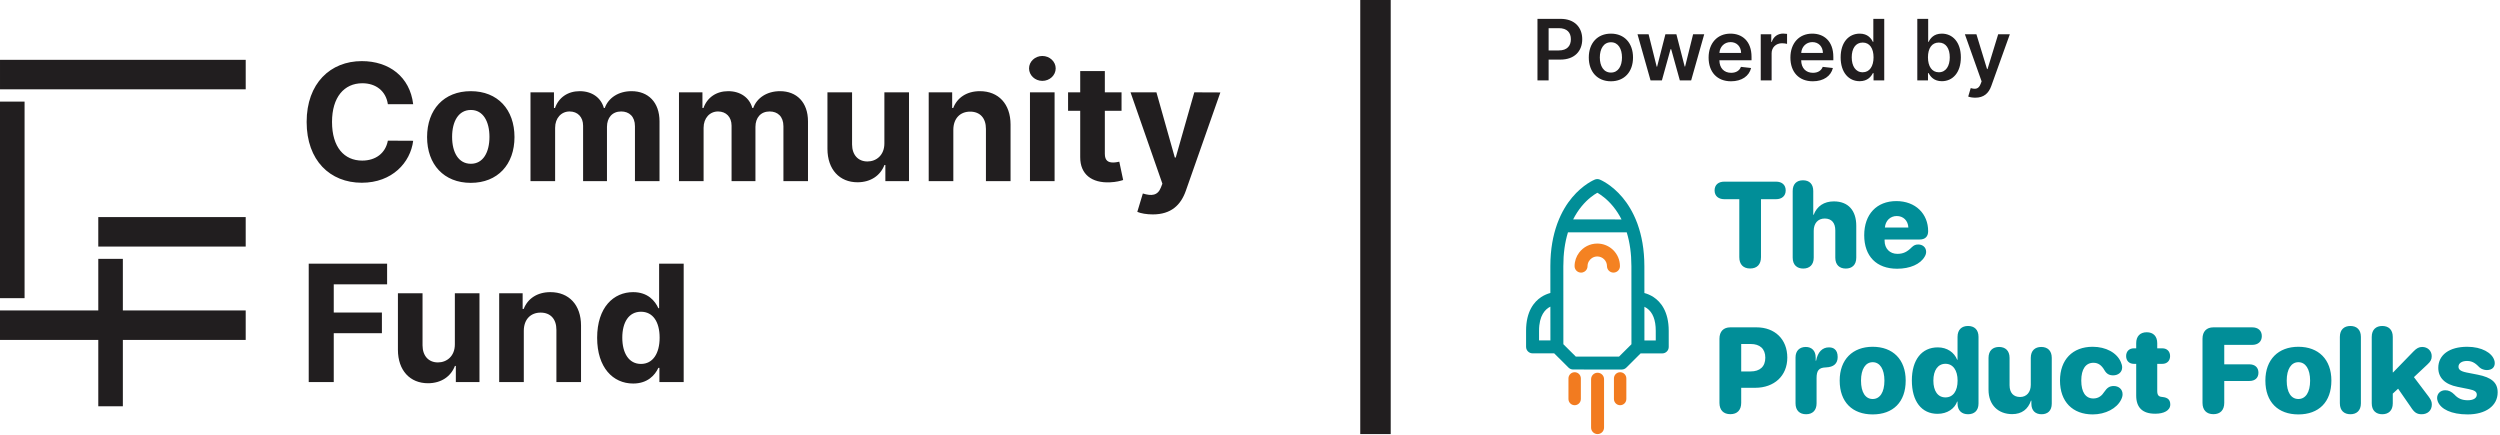
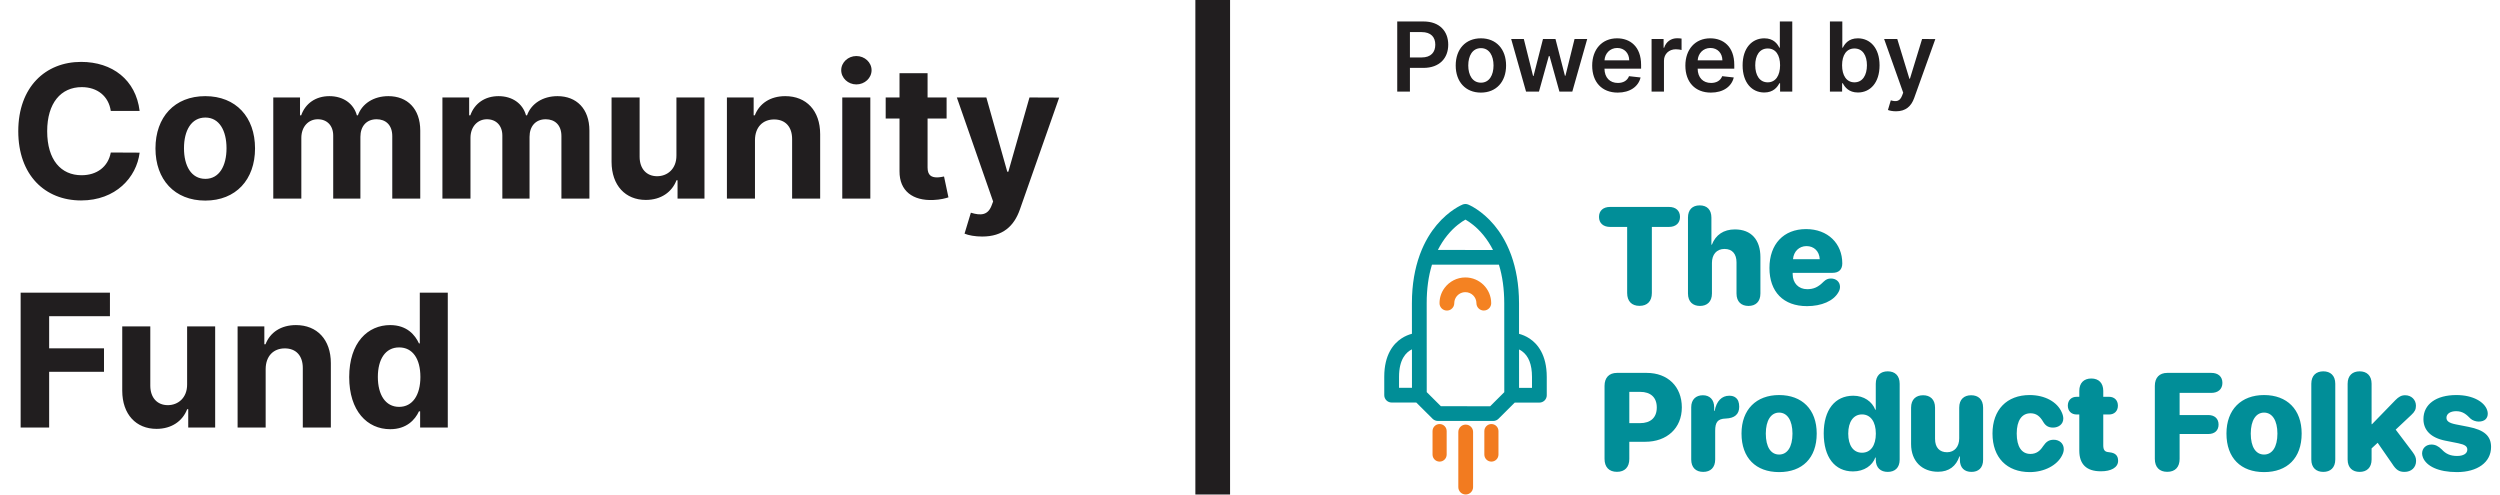
- <svg xmlns="http://www.w3.org/2000/svg" width="311" height="54" viewBox="0 0 311 54" fill="none">
-   <rect x="0.001" y="7.443" width="30.565" height="3.668" fill="#211E1F" />
-   <rect x="12.226" y="27.005" width="18.339" height="3.668" fill="#211E1F" />
-   <rect width="24.452" height="3.056" transform="matrix(0 -1 -1 0 3.05658 37.0917)" fill="#211E1F" />
-   <rect x="15.283" y="32.201" width="18.339" height="3.056" transform="rotate(90 15.2826 32.2014)" fill="#211E1F" />
-   <rect x="0" y="38.619" width="30.565" height="3.668" fill="#211E1F" />
-   <path d="M51.399 12.96C50.989 9.558 48.415 7.603 45.006 7.603C41.116 7.603 38.146 10.35 38.146 15.168C38.146 19.971 41.066 22.733 45.006 22.733C48.782 22.733 51.061 20.223 51.399 17.512L48.25 17.497C47.955 19.072 46.718 19.978 45.057 19.978C42.82 19.978 41.303 18.317 41.303 15.168C41.303 12.104 42.799 10.357 45.078 10.357C46.783 10.357 48.012 11.342 48.25 12.96H51.399ZM58.565 22.747C61.916 22.747 64.002 20.453 64.002 17.052C64.002 13.629 61.916 11.342 58.565 11.342C55.214 11.342 53.129 13.629 53.129 17.052C53.129 20.453 55.214 22.747 58.565 22.747ZM58.58 20.374C57.033 20.374 56.242 18.957 56.242 17.03C56.242 15.103 57.033 13.679 58.58 13.679C60.097 13.679 60.888 15.103 60.888 17.03C60.888 18.957 60.097 20.374 58.58 20.374ZM65.993 22.531H69.057V15.901C69.057 14.678 69.834 13.866 70.855 13.866C71.861 13.866 72.537 14.556 72.537 15.642V22.531H75.507V15.786C75.507 14.643 76.162 13.866 77.276 13.866C78.254 13.866 78.988 14.477 78.988 15.707V22.531H82.044V15.103C82.044 12.708 80.62 11.342 78.563 11.342C76.945 11.342 75.687 12.169 75.234 13.434H75.119C74.767 12.154 73.638 11.342 72.12 11.342C70.632 11.342 69.503 12.133 69.043 13.434H68.913V11.486H65.993V22.531ZM84.464 22.531H87.527V15.901C87.527 14.678 88.304 13.866 89.325 13.866C90.332 13.866 91.007 14.556 91.007 15.642V22.531H93.977V15.786C93.977 14.643 94.632 13.866 95.746 13.866C96.724 13.866 97.458 14.477 97.458 15.707V22.531H100.514V15.103C100.514 12.708 99.09 11.342 97.034 11.342C95.416 11.342 94.157 12.169 93.704 13.434H93.589C93.237 12.154 92.108 11.342 90.59 11.342C89.102 11.342 87.973 12.133 87.513 13.434H87.383V11.486H84.464V22.531ZM110.017 17.828C110.024 19.309 109.01 20.086 107.91 20.086C106.752 20.086 106.004 19.274 105.997 17.972V11.486H102.934V18.518C102.941 21.1 104.451 22.675 106.673 22.675C108.334 22.675 109.528 21.819 110.024 20.525H110.139V22.531H113.08V11.486H110.017V17.828ZM118.594 16.145C118.601 14.722 119.45 13.887 120.687 13.887C121.916 13.887 122.657 14.693 122.65 16.045V22.531H125.713V15.498C125.713 12.924 124.203 11.342 121.902 11.342C120.262 11.342 119.076 12.147 118.58 13.434H118.45V11.486H115.531V22.531H118.594V16.145ZM128.128 22.531H131.191V11.486H128.128V22.531ZM129.667 10.062C130.58 10.062 131.328 9.364 131.328 8.509C131.328 7.66 130.58 6.963 129.667 6.963C128.76 6.963 128.013 7.66 128.013 8.509C128.013 9.364 128.76 10.062 129.667 10.062ZM139.52 11.486H137.442V8.839H134.378V11.486H132.868V13.787H134.378V19.54C134.364 21.704 135.838 22.776 138.06 22.682C138.851 22.653 139.412 22.495 139.721 22.395L139.24 20.115C139.089 20.144 138.765 20.216 138.477 20.216C137.866 20.216 137.442 19.985 137.442 19.137V13.787H139.52V11.486ZM143.407 26.673C145.686 26.673 146.894 25.508 147.52 23.725L151.813 11.5L148.57 11.486L146.262 19.597H146.147L143.86 11.486H140.638L144.601 22.848L144.421 23.315C144.018 24.35 143.249 24.401 142.17 24.07L141.48 26.357C141.918 26.544 142.63 26.673 143.407 26.673ZM38.405 47.531H41.519V41.447H47.509V38.88H41.519V35.371H48.156V32.804H38.405V47.531ZM56.584 42.828C56.591 44.309 55.577 45.086 54.477 45.086C53.319 45.086 52.571 44.274 52.564 42.972V36.486H49.501V43.519C49.508 46.1 51.018 47.675 53.24 47.675C54.901 47.675 56.095 46.819 56.591 45.525H56.706V47.531H59.647V36.486H56.584V42.828ZM65.161 41.145C65.168 39.722 66.017 38.888 67.254 38.888C68.483 38.888 69.224 39.693 69.217 41.045V47.531H72.28V40.498C72.28 37.924 70.77 36.342 68.469 36.342C66.829 36.342 65.643 37.147 65.147 38.434H65.017V36.486H62.098V47.531H65.161V41.145ZM78.765 47.711C80.548 47.711 81.476 46.683 81.9 45.762H82.029V47.531H85.05V32.804H81.994V38.341H81.9C81.49 37.442 80.606 36.342 78.758 36.342C76.334 36.342 74.285 38.226 74.285 42.023C74.285 45.719 76.248 47.711 78.765 47.711ZM79.736 45.273C78.233 45.273 77.413 43.936 77.413 42.008C77.413 40.096 78.218 38.78 79.736 38.78C81.224 38.78 82.058 40.038 82.058 42.008C82.058 43.979 81.21 45.273 79.736 45.273Z" fill="#211E1F" />
-   <rect x="169.216" width="3.789" height="54" fill="#211E1F" />
-   <path d="M191.261 10H192.648V7.414H194.113C195.881 7.414 196.83 6.352 196.83 4.879C196.83 3.418 195.892 2.345 194.132 2.345H191.261V10ZM192.648 6.274V3.504H193.919C194.958 3.504 195.417 4.065 195.417 4.879C195.417 5.694 194.958 6.274 193.926 6.274H192.648ZM200.397 10.112C202.079 10.112 203.148 8.927 203.148 7.152C203.148 5.373 202.079 4.184 200.397 4.184C198.715 4.184 197.646 5.373 197.646 7.152C197.646 8.927 198.715 10.112 200.397 10.112ZM200.404 9.028C199.474 9.028 199.018 8.198 199.018 7.148C199.018 6.098 199.474 5.257 200.404 5.257C201.32 5.257 201.776 6.098 201.776 7.148C201.776 8.198 201.32 9.028 200.404 9.028ZM205.327 10H206.74L207.816 6.12H207.895L208.971 10H210.38L212.006 4.259H210.623L209.629 8.273H209.573L208.541 4.259H207.177L206.145 8.296H206.093L205.084 4.259H203.705L205.327 10ZM215.338 10.112C216.676 10.112 217.596 9.458 217.835 8.46L216.572 8.318C216.388 8.804 215.94 9.058 215.357 9.058C214.482 9.058 213.903 8.483 213.892 7.5H217.891V7.085C217.891 5.07 216.68 4.184 215.267 4.184C213.623 4.184 212.55 5.391 212.55 7.163C212.55 8.965 213.608 10.112 215.338 10.112ZM213.895 6.588C213.936 5.855 214.478 5.238 215.286 5.238C216.063 5.238 216.586 5.806 216.594 6.588H213.895ZM219.036 10H220.389V6.625C220.389 5.896 220.938 5.38 221.682 5.38C221.91 5.38 222.194 5.421 222.31 5.459V4.214C222.186 4.192 221.973 4.177 221.824 4.177C221.166 4.177 220.617 4.551 220.407 5.216H220.347V4.259H219.036V10ZM225.514 10.112C226.852 10.112 227.771 9.458 228.011 8.46L226.747 8.318C226.564 8.804 226.116 9.058 225.533 9.058C224.658 9.058 224.079 8.483 224.067 7.5H228.067V7.085C228.067 5.07 226.856 4.184 225.443 4.184C223.798 4.184 222.726 5.391 222.726 7.163C222.726 8.965 223.783 10.112 225.514 10.112ZM224.071 6.588C224.112 5.855 224.654 5.238 225.462 5.238C226.239 5.238 226.762 5.806 226.77 6.588H224.071ZM231.342 10.101C232.329 10.101 232.773 9.514 232.986 9.095H233.069V10H234.399V2.345H233.042V5.208H232.986C232.781 4.793 232.358 4.184 231.346 4.184C230.019 4.184 228.976 5.223 228.976 7.137C228.976 9.028 229.989 10.101 231.342 10.101ZM231.719 8.991C230.826 8.991 230.355 8.206 230.355 7.129C230.355 6.061 230.819 5.294 231.719 5.294C232.59 5.294 233.069 6.016 233.069 7.129C233.069 8.243 232.583 8.991 231.719 8.991ZM238.512 10H239.842V9.095H239.921C240.134 9.514 240.579 10.101 241.565 10.101C242.918 10.101 243.931 9.028 243.931 7.137C243.931 5.223 242.888 4.184 241.562 4.184C240.549 4.184 240.126 4.793 239.921 5.208H239.865V2.345H238.512V10ZM239.838 7.129C239.838 6.016 240.317 5.294 241.188 5.294C242.089 5.294 242.552 6.061 242.552 7.129C242.552 8.206 242.081 8.991 241.188 8.991C240.324 8.991 239.838 8.243 239.838 7.129ZM245.727 12.153C246.781 12.153 247.39 11.611 247.716 10.695L250.022 4.266L248.575 4.259L247.248 8.595H247.189L245.865 4.259H244.43L246.512 10.12L246.396 10.43C246.146 11.084 245.75 11.129 245.159 10.957L244.845 12.011C245.028 12.086 245.357 12.153 245.727 12.153Z" fill="#211E1F" />
-   <path d="M217.718 33.401C218.573 33.401 219.067 32.892 219.067 31.992V24.78H220.939C221.654 24.78 222.141 24.382 222.141 23.689C222.141 22.995 221.669 22.597 220.939 22.597H214.504C213.767 22.597 213.295 22.995 213.295 23.689C213.295 24.382 213.781 24.78 214.504 24.78H216.369V31.992C216.369 32.892 216.863 33.401 217.718 33.401ZM224.323 33.408C225.082 33.408 225.627 32.966 225.627 32.051V28.711C225.627 27.811 226.122 27.184 226.999 27.184C227.861 27.184 228.311 27.745 228.311 28.652V32.051C228.311 32.966 228.849 33.408 229.616 33.408C230.382 33.408 230.92 32.966 230.92 32.051V28.084C230.92 26.189 229.925 25.053 228.134 25.053C226.91 25.053 226.033 25.643 225.62 26.72H225.569V23.762C225.569 22.914 225.104 22.428 224.293 22.428C223.483 22.428 223.011 22.914 223.011 23.755V32.051C223.011 32.966 223.556 33.408 224.323 33.408ZM236.006 33.43C237.606 33.43 238.904 32.862 239.434 31.919C239.552 31.727 239.611 31.528 239.611 31.328C239.611 30.753 239.161 30.414 238.631 30.414C238.306 30.414 238.092 30.503 237.82 30.761C237.238 31.351 236.744 31.579 236.029 31.579C235.085 31.579 234.444 30.916 234.444 29.942V29.795H238.808C239.486 29.795 239.862 29.426 239.862 28.762C239.862 26.594 238.292 25.016 235.903 25.016C233.456 25.016 231.908 26.661 231.908 29.264C231.908 31.874 233.434 33.43 236.006 33.43ZM234.481 28.305C234.547 27.464 235.144 26.874 235.955 26.874C236.773 26.874 237.355 27.435 237.4 28.305H234.481ZM215.256 51.524C216.111 51.524 216.605 51.015 216.605 50.115V48.242H218.344C220.711 48.242 222.34 46.76 222.34 44.489C222.34 42.203 220.792 40.721 218.507 40.721H215.256C214.401 40.721 213.9 41.237 213.9 42.136V50.115C213.9 51.015 214.401 51.524 215.256 51.524ZM216.605 46.207V42.793H217.792C218.927 42.793 219.605 43.39 219.605 44.496C219.605 45.61 218.927 46.207 217.777 46.207H216.605ZM224.677 51.531C225.473 51.531 225.982 51.059 225.982 50.174V47.04C225.982 46.126 226.239 45.728 227.139 45.706C227.625 45.684 227.994 45.573 228.237 45.352C228.48 45.138 228.606 44.828 228.606 44.415C228.606 43.943 228.473 43.611 228.215 43.42C228.045 43.279 227.809 43.213 227.515 43.213C226.711 43.213 226.122 43.788 225.922 44.872H225.871V44.474C225.871 43.626 225.37 43.161 224.64 43.161C223.88 43.161 223.364 43.626 223.364 44.467V50.174C223.364 51.059 223.873 51.531 224.677 51.531ZM232.962 51.553C235.491 51.553 237.068 50.027 237.068 47.343C237.068 44.71 235.468 43.139 232.962 43.139C230.471 43.139 228.856 44.717 228.856 47.343C228.856 50.02 230.434 51.553 232.962 51.553ZM232.962 49.636C232.063 49.636 231.51 48.818 231.51 47.35C231.51 45.905 232.078 45.057 232.962 45.057C233.854 45.057 234.422 45.905 234.422 47.35C234.422 48.818 233.854 49.636 232.962 49.636ZM241.034 51.48C242.25 51.48 243.157 50.831 243.467 49.961H243.518V50.189C243.518 51.096 244.064 51.531 244.823 51.531C245.59 51.531 246.128 51.096 246.128 50.189V41.908C246.128 40.993 245.59 40.551 244.823 40.551C244.056 40.551 243.518 40.993 243.518 41.908V44.747H243.467C243.113 43.847 242.228 43.213 241.064 43.213C239.058 43.213 237.835 44.762 237.835 47.328C237.835 49.924 239.036 51.48 241.034 51.48ZM242.014 49.437C241.071 49.437 240.511 48.648 240.511 47.35C240.511 46.059 241.078 45.256 242.014 45.256C242.951 45.256 243.525 46.059 243.525 47.35C243.525 48.655 242.958 49.437 242.014 49.437ZM250.314 51.517C251.523 51.517 252.29 50.897 252.651 49.843H252.703V50.211C252.703 51.103 253.219 51.531 253.971 51.531C254.723 51.531 255.239 51.103 255.239 50.204V44.518C255.239 43.604 254.7 43.161 253.934 43.161C253.167 43.161 252.629 43.604 252.629 44.518V47.874C252.629 48.781 252.113 49.386 251.302 49.386C250.484 49.386 249.99 48.877 249.99 47.925V44.518C249.99 43.604 249.445 43.161 248.685 43.161C247.919 43.161 247.373 43.604 247.373 44.518V48.493C247.373 50.388 248.59 51.517 250.314 51.517ZM260.34 51.553C261.917 51.553 263.332 50.809 263.863 49.725C263.996 49.466 264.048 49.245 264.048 49.046C264.048 48.397 263.539 48.021 262.956 48.021C262.404 48.021 262.116 48.25 261.777 48.744C261.475 49.216 261.069 49.57 260.406 49.57C259.448 49.57 258.91 48.781 258.91 47.343C258.91 45.919 259.463 45.13 260.421 45.13C261.01 45.13 261.431 45.418 261.806 46.074C262.057 46.495 262.374 46.694 262.876 46.694C263.473 46.694 263.996 46.333 263.996 45.706C263.996 45.506 263.937 45.263 263.834 45.042C263.34 43.884 261.983 43.139 260.325 43.139C257.826 43.139 256.263 44.747 256.263 47.343C256.263 49.968 257.826 51.553 260.34 51.553ZM265.743 49.208C265.743 50.698 266.532 51.465 268.08 51.465H268.146C269.156 51.465 269.982 51.081 269.982 50.322C269.982 49.717 269.642 49.459 269.06 49.393L268.898 49.371C268.529 49.334 268.36 49.135 268.36 48.633V45.263H268.994C269.576 45.263 269.959 44.88 269.959 44.297C269.959 43.715 269.576 43.331 268.994 43.331H268.36V42.689C268.36 41.841 267.881 41.333 267.055 41.333C266.222 41.333 265.743 41.841 265.743 42.689V43.331H265.455C264.873 43.331 264.49 43.707 264.49 44.297C264.49 44.88 264.873 45.263 265.455 45.263H265.743V49.208ZM275.348 51.524C276.203 51.524 276.697 51.015 276.697 50.115V47.394H279.822C280.523 47.394 280.95 47.011 280.95 46.362C280.95 45.706 280.508 45.322 279.822 45.322H276.697V42.903H280.169C280.884 42.903 281.37 42.505 281.37 41.812C281.37 41.119 280.898 40.721 280.169 40.721H275.348C274.493 40.721 273.992 41.237 273.992 42.136V50.115C273.992 51.015 274.493 51.524 275.348 51.524ZM285.919 51.553C288.447 51.553 290.024 50.027 290.024 47.343C290.024 44.71 288.425 43.139 285.919 43.139C283.427 43.139 281.813 44.717 281.813 47.343C281.813 50.02 283.39 51.553 285.919 51.553ZM285.919 49.636C285.019 49.636 284.467 48.818 284.467 47.35C284.467 45.905 285.034 45.057 285.919 45.057C286.81 45.057 287.378 45.905 287.378 47.35C287.378 48.818 286.81 49.636 285.919 49.636ZM292.391 51.531C293.15 51.531 293.696 51.089 293.696 50.174V41.908C293.696 40.993 293.15 40.551 292.391 40.551C291.624 40.551 291.079 40.993 291.079 41.908V50.174C291.079 51.089 291.624 51.531 292.391 51.531ZM296.356 51.531C297.116 51.531 297.661 51.089 297.661 50.174V48.965L298.325 48.353L299.902 50.632C300.337 51.318 300.662 51.531 301.259 51.531C302.003 51.531 302.519 51.052 302.519 50.329C302.519 49.99 302.431 49.762 302.136 49.356L300.293 46.915L301.988 45.322C302.379 44.961 302.505 44.71 302.505 44.305C302.505 43.648 302.003 43.161 301.325 43.161C300.919 43.161 300.625 43.324 300.256 43.7L297.706 46.325H297.661V41.908C297.661 40.993 297.116 40.551 296.356 40.551C295.59 40.551 295.044 40.993 295.044 41.908V50.174C295.044 51.089 295.59 51.531 296.356 51.531ZM306.979 51.553C309.212 51.553 310.709 50.491 310.709 48.81C310.709 47.608 309.964 46.952 308.239 46.613L306.846 46.34C306.079 46.185 305.836 45.964 305.836 45.617C305.836 45.182 306.264 44.902 306.898 44.902C307.664 44.902 308.062 45.315 308.461 45.713C308.682 45.919 309.058 46.037 309.352 46.037C310.031 46.037 310.348 45.669 310.348 45.167C310.348 45.042 310.325 44.917 310.281 44.791C309.994 43.906 308.755 43.139 306.92 43.139C304.701 43.139 303.322 44.149 303.322 45.765C303.322 46.981 304.141 47.815 305.726 48.124L307.126 48.405C307.856 48.552 308.114 48.744 308.114 49.098C308.114 49.533 307.679 49.791 307.001 49.791C306.271 49.791 305.77 49.57 305.328 49.083C304.952 48.714 304.605 48.545 304.192 48.545C303.603 48.545 303.175 48.95 303.175 49.526C303.175 49.658 303.212 49.813 303.271 49.968C303.647 50.89 304.929 51.553 306.979 51.553Z" fill="#018E98" />
-   <path d="M205.716 36.97C205.307 36.699 204.899 36.543 204.562 36.453L204.56 33.121C204.559 31.009 204.217 29.293 203.725 27.916C203.71 27.857 203.69 27.801 203.664 27.748C203.141 26.349 202.465 25.312 201.848 24.575C200.472 22.931 199.065 22.358 199.005 22.334C198.813 22.257 198.598 22.257 198.406 22.334C198.347 22.358 196.941 22.929 195.567 24.572C194.95 25.309 194.274 26.347 193.753 27.748C193.728 27.798 193.709 27.851 193.695 27.907C193.204 29.284 192.863 31.001 192.864 33.115L192.866 36.447C192.528 36.537 192.122 36.693 191.713 36.964C190.859 37.53 189.842 38.715 189.844 41.144L189.844 43.152C189.845 43.595 190.206 43.955 190.651 43.956L193.342 43.957L195.123 45.73C195.275 45.881 195.48 45.965 195.694 45.965L201.744 45.969C201.958 45.969 202.163 45.884 202.314 45.734L204.093 43.962L206.784 43.964C207.229 43.964 207.59 43.604 207.59 43.161L207.589 41.153C207.588 38.724 206.569 37.538 205.716 36.97ZM192.87 42.35L191.458 42.349L191.458 41.144C191.457 39.234 192.229 38.46 192.867 38.146L192.87 42.35ZM196.746 25.674C197.515 24.733 198.294 24.212 198.707 23.979C199.121 24.213 199.9 24.735 200.67 25.677C201.073 26.17 201.422 26.712 201.718 27.298L195.699 27.294C195.996 26.709 196.343 26.167 196.746 25.674ZM202.949 37.135L202.952 42.825L201.409 44.361L196.028 44.359L194.483 42.821L194.48 37.131L194.478 33.115C194.476 31.557 194.67 30.15 195.055 28.9L202.365 28.903C202.751 30.154 202.946 31.561 202.947 33.12L202.949 37.135ZM205.977 42.356L204.565 42.356L204.563 38.159C204.665 38.209 204.771 38.269 204.875 38.343C205.605 38.861 205.976 39.805 205.976 41.152L205.977 42.356Z" fill="#018E97" />
-   <path d="M198.738 46.368C198.293 46.368 197.932 46.727 197.932 47.171L197.931 53.197C197.931 53.64 198.292 54 198.737 54C199.182 54 199.543 53.64 199.543 53.196L199.544 47.171C199.545 46.727 199.184 46.368 198.738 46.368Z" fill="#F27B20" />
-   <path d="M198.701 30.298C197.777 30.298 196.955 30.743 196.44 31.43C196.088 31.899 195.879 32.481 195.878 33.111C195.878 33.554 196.239 33.914 196.684 33.914C196.851 33.914 197.006 33.864 197.135 33.776C197.35 33.632 197.491 33.387 197.491 33.11C197.491 32.695 197.703 32.328 198.025 32.111C198.218 31.981 198.451 31.905 198.7 31.904C199.367 31.904 199.91 32.444 199.909 33.109C199.909 33.552 200.27 33.912 200.715 33.912C200.964 33.912 201.185 33.8 201.333 33.625C201.451 33.485 201.522 33.305 201.522 33.108C201.523 31.559 200.257 30.298 198.701 30.298Z" fill="#F48222" />
-   <path d="M195.887 46.304H195.887C195.461 46.304 195.116 46.65 195.116 47.076V49.636C195.116 50.062 195.461 50.408 195.887 50.408H195.887C196.313 50.408 196.659 50.062 196.659 49.636V47.076C196.659 46.65 196.313 46.304 195.887 46.304Z" fill="#F27B20" />
-   <path d="M201.545 46.304H201.545C201.119 46.304 200.774 46.65 200.774 47.076V49.636C200.774 50.062 201.119 50.408 201.545 50.408H201.545C201.972 50.408 202.317 50.062 202.317 49.636V47.076C202.317 46.65 201.972 46.304 201.545 46.304Z" fill="#F27B20" />
+ <svg xmlns="http://www.w3.org/2000/svg" width="273" height="54" viewBox="0 0 273 54" fill="none">
+   <path d="M15.248 12.117C14.838 8.715 12.264 6.759 8.855 6.759C4.965 6.759 1.995 9.506 1.995 14.324C1.995 19.128 4.914 21.889 8.855 21.889C12.63 21.889 14.91 19.38 15.248 16.669L12.098 16.654C11.803 18.229 10.566 19.135 8.905 19.135C6.669 19.135 5.152 17.474 5.152 14.324C5.152 11.261 6.647 9.514 8.927 9.514C10.631 9.514 11.861 10.499 12.098 12.117H15.248ZM22.414 21.904C25.765 21.904 27.85 19.61 27.85 16.208C27.85 12.786 25.765 10.499 22.414 10.499C19.063 10.499 16.977 12.786 16.977 16.208C16.977 19.61 19.063 21.904 22.414 21.904ZM22.428 19.531C20.882 19.531 20.091 18.114 20.091 16.187C20.091 14.26 20.882 12.836 22.428 12.836C23.945 12.836 24.736 14.26 24.736 16.187C24.736 18.114 23.945 19.531 22.428 19.531ZM29.842 21.688H32.906V15.058C32.906 13.835 33.682 13.023 34.703 13.023C35.71 13.023 36.386 13.713 36.386 14.799V21.688H39.356V14.943C39.356 13.799 40.01 13.023 41.125 13.023C42.103 13.023 42.836 13.634 42.836 14.864V21.688H45.892V14.26C45.892 11.865 44.469 10.499 42.412 10.499C40.794 10.499 39.536 11.326 39.083 12.591H38.968C38.615 11.311 37.486 10.499 35.969 10.499C34.48 10.499 33.351 11.29 32.891 12.591H32.762V10.643H29.842V21.688ZM48.312 21.688H51.376V15.058C51.376 13.835 52.152 13.023 53.173 13.023C54.18 13.023 54.856 13.713 54.856 14.799V21.688H57.826V14.943C57.826 13.799 58.48 13.023 59.595 13.023C60.573 13.023 61.307 13.634 61.307 14.864V21.688H64.363V14.26C64.363 11.865 62.939 10.499 60.882 10.499C59.264 10.499 58.006 11.326 57.553 12.591H57.438C57.085 11.311 55.956 10.499 54.439 10.499C52.951 10.499 51.822 11.29 51.361 12.591H51.232V10.643H48.312V21.688ZM73.866 16.985C73.873 18.466 72.859 19.243 71.759 19.243C70.601 19.243 69.853 18.43 69.846 17.129V10.643H66.782V17.675C66.79 20.257 68.3 21.832 70.522 21.832C72.183 21.832 73.377 20.976 73.873 19.682H73.988V21.688H76.929V10.643H73.866V16.985ZM82.443 15.302C82.45 13.879 83.299 13.044 84.535 13.044C85.765 13.044 86.506 13.85 86.499 15.202V21.688H89.562V14.655C89.562 12.081 88.052 10.499 85.751 10.499C84.111 10.499 82.925 11.304 82.428 12.591H82.299V10.643H79.379V21.688H82.443V15.302ZM91.976 21.688H95.04V10.643H91.976V21.688ZM93.515 9.219C94.428 9.219 95.176 8.521 95.176 7.665C95.176 6.817 94.428 6.119 93.515 6.119C92.609 6.119 91.861 6.817 91.861 7.665C91.861 8.521 92.609 9.219 93.515 9.219ZM103.369 10.643H101.291V7.996H98.227V10.643H96.717V12.944H98.227V18.697C98.213 20.861 99.687 21.933 101.909 21.839C102.7 21.81 103.261 21.652 103.57 21.551L103.088 19.272C102.937 19.301 102.614 19.372 102.326 19.372C101.715 19.372 101.291 19.142 101.291 18.294V12.944H103.369V10.643ZM107.256 25.83C109.535 25.83 110.743 24.665 111.369 22.882L115.662 10.657L112.419 10.643L110.11 18.754H109.995L107.709 10.643H104.487L108.449 22.004L108.27 22.472C107.867 23.507 107.097 23.558 106.019 23.227L105.328 25.514C105.767 25.701 106.479 25.83 107.256 25.83ZM2.254 46.688H5.367V40.604H11.357V38.037H5.367V34.528H12.005V31.961H2.254V46.688ZM20.433 41.985C20.44 43.466 19.426 44.243 18.326 44.243C17.168 44.243 16.42 43.43 16.413 42.129V35.642H13.349V42.675C13.357 45.257 14.867 46.832 17.089 46.832C18.75 46.832 19.944 45.976 20.44 44.682H20.555V46.688H23.496V35.642H20.433V41.985ZM29.01 40.302C29.017 38.879 29.866 38.044 31.102 38.044C32.332 38.044 33.073 38.85 33.066 40.202V46.688H36.129V39.655C36.129 37.081 34.619 35.499 32.318 35.499C30.678 35.499 29.491 36.304 28.995 37.591H28.866V35.642H25.946V46.688H29.01V40.302ZM42.613 46.868C44.397 46.868 45.324 45.839 45.749 44.919H45.878V46.688H48.898V31.961H45.842V37.498H45.749C45.339 36.599 44.454 35.499 42.606 35.499C40.183 35.499 38.133 37.383 38.133 41.18C38.133 44.876 40.096 46.868 42.613 46.868ZM43.584 44.43C42.081 44.43 41.261 43.093 41.261 41.165C41.261 39.252 42.067 37.937 43.584 37.937C45.073 37.937 45.907 39.195 45.907 41.165C45.907 43.136 45.058 44.43 43.584 44.43Z" fill="#211E1F" />
+   <rect x="130.534" width="3.789" height="54" fill="#211E1F" />
+   <path d="M152.578 10H153.964V7.414H155.43C157.198 7.414 158.147 6.352 158.147 4.879C158.147 3.418 157.209 2.345 155.448 2.345H152.578V10ZM153.964 6.274V3.504H155.235C156.274 3.504 156.734 4.065 156.734 4.879C156.734 5.694 156.274 6.274 155.243 6.274H153.964ZM161.714 10.112C163.395 10.112 164.464 8.927 164.464 7.152C164.464 5.373 163.395 4.184 161.714 4.184C160.032 4.184 158.963 5.373 158.963 7.152C158.963 8.927 160.032 10.112 161.714 10.112ZM161.721 9.028C160.79 9.028 160.334 8.198 160.334 7.148C160.334 6.098 160.79 5.257 161.721 5.257C162.637 5.257 163.093 6.098 163.093 7.148C163.093 8.198 162.637 9.028 161.721 9.028ZM166.644 10H168.056L169.133 6.12H169.211L170.288 10H171.697L173.323 4.259H171.94L170.946 8.273H170.89L169.858 4.259H168.494L167.462 8.296H167.41L166.401 4.259H165.021L166.644 10ZM176.655 10.112C177.993 10.112 178.912 9.458 179.152 8.46L177.888 8.318C177.705 8.804 177.257 9.058 176.674 9.058C175.799 9.058 175.22 8.483 175.208 7.5H179.208V7.085C179.208 5.07 177.997 4.184 176.584 4.184C174.939 4.184 173.867 5.391 173.867 7.163C173.867 8.965 174.924 10.112 176.655 10.112ZM175.212 6.588C175.253 5.855 175.795 5.238 176.603 5.238C177.38 5.238 177.903 5.806 177.911 6.588H175.212ZM180.352 10H181.705V6.625C181.705 5.896 182.255 5.38 182.999 5.38C183.227 5.38 183.511 5.421 183.627 5.459V4.214C183.503 4.192 183.29 4.177 183.141 4.177C182.483 4.177 181.933 4.55 181.724 5.216H181.664V4.259H180.352V10ZM186.831 10.112C188.169 10.112 189.088 9.458 189.327 8.46L188.064 8.318C187.881 8.804 187.432 9.058 186.849 9.058C185.975 9.058 185.395 8.483 185.384 7.5H189.383V7.085C189.383 5.07 188.172 4.184 186.76 4.184C185.115 4.184 184.042 5.391 184.042 7.163C184.042 8.965 185.1 10.112 186.831 10.112ZM185.388 6.588C185.429 5.855 185.971 5.238 186.778 5.238C187.556 5.238 188.079 5.806 188.086 6.588H185.388ZM192.659 10.101C193.645 10.101 194.09 9.514 194.303 9.095H194.385V10H195.716V2.345H194.359V5.208H194.303C194.098 4.793 193.675 4.184 192.662 4.184C191.335 4.184 190.293 5.223 190.293 7.137C190.293 9.028 191.306 10.101 192.659 10.101ZM193.036 8.991C192.143 8.991 191.672 8.206 191.672 7.129C191.672 6.061 192.135 5.294 193.036 5.294C193.907 5.294 194.385 6.016 194.385 7.129C194.385 8.243 193.899 8.991 193.036 8.991ZM199.828 10H201.159V9.095H201.237C201.451 9.514 201.895 10.101 202.882 10.101C204.235 10.101 205.248 9.028 205.248 7.137C205.248 5.223 204.205 4.184 202.878 4.184C201.865 4.184 201.443 4.793 201.237 5.208H201.181V2.345H199.828V10ZM201.155 7.129C201.155 6.016 201.634 5.294 202.505 5.294C203.405 5.294 203.869 6.061 203.869 7.129C203.869 8.206 203.398 8.991 202.505 8.991C201.641 8.991 201.155 8.243 201.155 7.129ZM207.044 12.153C208.098 12.153 208.707 11.611 209.032 10.695L211.338 4.266L209.892 4.259L208.565 8.595H208.505L207.182 4.259H205.747L207.829 10.12L207.713 10.43C207.463 11.084 207.066 11.129 206.476 10.957L206.162 12.011C206.345 12.086 206.674 12.153 207.044 12.153Z" fill="#211E1F" />
+   <path d="M179.034 33.4C179.89 33.4 180.383 32.892 180.383 31.992V24.78H182.256C182.971 24.78 183.457 24.381 183.457 23.688C183.457 22.995 182.985 22.597 182.256 22.597H175.82C175.083 22.597 174.611 22.995 174.611 23.688C174.611 24.381 175.098 24.78 175.82 24.78H177.685V31.992C177.685 32.892 178.179 33.4 179.034 33.4ZM185.639 33.408C186.398 33.408 186.944 32.965 186.944 32.051V28.71C186.944 27.811 187.438 27.184 188.315 27.184C189.177 27.184 189.627 27.744 189.627 28.651V32.051C189.627 32.965 190.165 33.408 190.932 33.408C191.699 33.408 192.237 32.965 192.237 32.051V28.083C192.237 26.188 191.242 25.052 189.45 25.052C188.227 25.052 187.349 25.642 186.937 26.719H186.885V23.762C186.885 22.914 186.42 22.427 185.61 22.427C184.799 22.427 184.327 22.914 184.327 23.755V32.051C184.327 32.965 184.873 33.408 185.639 33.408ZM197.323 33.43C198.922 33.43 200.22 32.862 200.751 31.918C200.869 31.726 200.928 31.527 200.928 31.328C200.928 30.753 200.478 30.414 199.947 30.414C199.623 30.414 199.409 30.502 199.136 30.76C198.554 31.35 198.06 31.579 197.345 31.579C196.402 31.579 195.76 30.915 195.76 29.942V29.794H200.124C200.802 29.794 201.178 29.425 201.178 28.762C201.178 26.594 199.608 25.016 197.22 25.016C194.772 25.016 193.224 26.66 193.224 29.263C193.224 31.874 194.75 33.43 197.323 33.43ZM195.797 28.305C195.863 27.464 196.46 26.874 197.271 26.874C198.089 26.874 198.672 27.434 198.716 28.305H195.797ZM176.572 51.524C177.427 51.524 177.921 51.015 177.921 50.115V48.242H179.661C182.027 48.242 183.656 46.76 183.656 44.488C183.656 42.202 182.108 40.72 179.823 40.72H176.572C175.717 40.72 175.216 41.236 175.216 42.136V50.115C175.216 51.015 175.717 51.524 176.572 51.524ZM177.921 46.207V42.792H179.108C180.243 42.792 180.921 43.39 180.921 44.496C180.921 45.609 180.243 46.207 179.093 46.207H177.921ZM185.993 51.531C186.789 51.531 187.298 51.059 187.298 50.174V47.04C187.298 46.126 187.556 45.727 188.455 45.705C188.942 45.683 189.31 45.572 189.553 45.351C189.797 45.138 189.922 44.828 189.922 44.415C189.922 43.943 189.789 43.611 189.531 43.419C189.362 43.279 189.126 43.213 188.831 43.213C188.027 43.213 187.438 43.788 187.239 44.872H187.187V44.474C187.187 43.626 186.686 43.161 185.956 43.161C185.197 43.161 184.681 43.626 184.681 44.466V50.174C184.681 51.059 185.19 51.531 185.993 51.531ZM194.279 51.553C196.807 51.553 198.385 50.027 198.385 47.342C198.385 44.71 196.785 43.139 194.279 43.139C191.787 43.139 190.173 44.717 190.173 47.342C190.173 50.019 191.75 51.553 194.279 51.553ZM194.279 49.636C193.379 49.636 192.826 48.817 192.826 47.35C192.826 45.904 193.394 45.056 194.279 45.056C195.17 45.056 195.738 45.904 195.738 47.35C195.738 48.817 195.17 49.636 194.279 49.636ZM202.35 51.479C203.567 51.479 204.473 50.83 204.783 49.96H204.834V50.189C204.834 51.096 205.38 51.531 206.139 51.531C206.906 51.531 207.444 51.096 207.444 50.189V41.907C207.444 40.993 206.906 40.55 206.139 40.55C205.372 40.55 204.834 40.993 204.834 41.907V44.746H204.783C204.429 43.847 203.545 43.213 202.38 43.213C200.375 43.213 199.151 44.761 199.151 47.327C199.151 49.923 200.352 51.479 202.35 51.479ZM203.331 49.437C202.387 49.437 201.827 48.647 201.827 47.35C201.827 46.059 202.395 45.255 203.331 45.255C204.267 45.255 204.842 46.059 204.842 47.35C204.842 48.655 204.274 49.437 203.331 49.437ZM211.631 51.516C212.84 51.516 213.607 50.897 213.968 49.842H214.019V50.211C214.019 51.103 214.535 51.531 215.287 51.531C216.039 51.531 216.555 51.103 216.555 50.204V44.518C216.555 43.603 216.017 43.161 215.25 43.161C214.484 43.161 213.946 43.603 213.946 44.518V47.873C213.946 48.78 213.43 49.385 212.619 49.385C211.8 49.385 211.307 48.876 211.307 47.925V44.518C211.307 43.603 210.761 43.161 210.002 43.161C209.235 43.161 208.69 43.603 208.69 44.518V48.492C208.69 50.388 209.906 51.516 211.631 51.516ZM221.656 51.553C223.233 51.553 224.649 50.808 225.18 49.724C225.312 49.466 225.364 49.245 225.364 49.046C225.364 48.397 224.855 48.021 224.273 48.021C223.72 48.021 223.433 48.249 223.093 48.743C222.791 49.215 222.386 49.569 221.723 49.569C220.764 49.569 220.226 48.78 220.226 47.342C220.226 45.919 220.779 45.13 221.737 45.13C222.327 45.13 222.747 45.418 223.123 46.074C223.374 46.494 223.69 46.693 224.192 46.693C224.789 46.693 225.312 46.332 225.312 45.705C225.312 45.506 225.253 45.263 225.15 45.042C224.656 43.884 223.3 43.139 221.641 43.139C219.143 43.139 217.58 44.746 217.58 47.342C217.58 49.968 219.143 51.553 221.656 51.553ZM227.059 49.208C227.059 50.697 227.848 51.464 229.396 51.464H229.462C230.472 51.464 231.298 51.081 231.298 50.322C231.298 49.717 230.959 49.459 230.376 49.392L230.215 49.37C229.846 49.333 229.676 49.134 229.676 48.633V45.263H230.31C230.892 45.263 231.276 44.879 231.276 44.297C231.276 43.714 230.892 43.33 230.31 43.33H229.676V42.689C229.676 41.841 229.197 41.332 228.372 41.332C227.539 41.332 227.059 41.841 227.059 42.689V43.33H226.772C226.19 43.33 225.806 43.707 225.806 44.297C225.806 44.879 226.19 45.263 226.772 45.263H227.059V49.208ZM236.664 51.524C237.519 51.524 238.014 51.015 238.014 50.115V47.394H241.139C241.839 47.394 242.267 47.011 242.267 46.362C242.267 45.705 241.824 45.322 241.139 45.322H238.014V42.903H241.485C242.2 42.903 242.687 42.505 242.687 41.812C242.687 41.118 242.215 40.72 241.485 40.72H236.664C235.809 40.72 235.308 41.236 235.308 42.136V50.115C235.308 51.015 235.809 51.524 236.664 51.524ZM247.235 51.553C249.763 51.553 251.341 50.027 251.341 47.342C251.341 44.71 249.741 43.139 247.235 43.139C244.744 43.139 243.129 44.717 243.129 47.342C243.129 50.019 244.707 51.553 247.235 51.553ZM247.235 49.636C246.336 49.636 245.783 48.817 245.783 47.35C245.783 45.904 246.35 45.056 247.235 45.056C248.127 45.056 248.694 45.904 248.694 47.35C248.694 48.817 248.127 49.636 247.235 49.636ZM253.707 51.531C254.466 51.531 255.012 51.088 255.012 50.174V41.907C255.012 40.993 254.466 40.55 253.707 40.55C252.94 40.55 252.395 40.993 252.395 41.907V50.174C252.395 51.088 252.94 51.531 253.707 51.531ZM257.673 51.531C258.432 51.531 258.978 51.088 258.978 50.174V48.965L259.641 48.352L261.219 50.631C261.654 51.317 261.978 51.531 262.575 51.531C263.319 51.531 263.836 51.052 263.836 50.329C263.836 49.99 263.747 49.761 263.452 49.356L261.609 46.915L263.305 45.322C263.695 44.96 263.821 44.71 263.821 44.304C263.821 43.648 263.319 43.161 262.642 43.161C262.236 43.161 261.941 43.323 261.573 43.699L259.022 46.325H258.978V41.907C258.978 40.993 258.432 40.55 257.673 40.55C256.906 40.55 256.361 40.993 256.361 41.907V50.174C256.361 51.088 256.906 51.531 257.673 51.531ZM268.295 51.553C270.529 51.553 272.025 50.491 272.025 48.81C272.025 47.608 271.281 46.951 269.556 46.612L268.162 46.339C267.396 46.184 267.153 45.963 267.153 45.617C267.153 45.182 267.58 44.901 268.214 44.901C268.981 44.901 269.379 45.314 269.777 45.712C269.998 45.919 270.374 46.037 270.669 46.037C271.347 46.037 271.664 45.668 271.664 45.167C271.664 45.042 271.642 44.916 271.598 44.791C271.31 43.906 270.072 43.139 268.236 43.139C266.018 43.139 264.639 44.149 264.639 45.764C264.639 46.981 265.457 47.814 267.042 48.124L268.443 48.404C269.172 48.552 269.431 48.743 269.431 49.097C269.431 49.532 268.995 49.791 268.318 49.791C267.588 49.791 267.086 49.569 266.644 49.083C266.268 48.714 265.922 48.544 265.509 48.544C264.919 48.544 264.492 48.95 264.492 49.525C264.492 49.658 264.529 49.812 264.588 49.968C264.963 50.889 266.246 51.553 268.295 51.553Z" fill="#018E98" />
+   <path d="M167.033 36.971C166.624 36.7 166.216 36.543 165.879 36.454L165.878 33.121C165.877 31.009 165.534 29.294 165.042 27.916C165.028 27.858 165.007 27.802 164.981 27.749C164.458 26.349 163.782 25.312 163.165 24.575C161.789 22.932 160.382 22.358 160.323 22.334C160.13 22.258 159.916 22.258 159.723 22.334C159.664 22.358 158.258 22.93 156.884 24.572C156.267 25.309 155.591 26.347 155.07 27.748C155.046 27.799 155.026 27.851 155.013 27.907C154.521 29.285 154.18 31.001 154.181 33.116L154.183 36.448C153.845 36.537 153.439 36.693 153.03 36.964C152.176 37.53 151.159 38.715 151.161 41.145L151.162 43.153C151.162 43.596 151.523 43.956 151.968 43.956L154.659 43.958L156.44 45.731C156.592 45.882 156.797 45.966 157.011 45.966L163.061 45.969C163.275 45.969 163.48 45.885 163.631 45.734L165.41 43.963L168.101 43.964C168.546 43.964 168.907 43.605 168.907 43.162L168.906 41.154C168.905 38.724 167.886 37.538 167.033 36.971ZM154.187 42.35L152.775 42.349L152.775 41.145C152.774 39.234 153.546 38.46 154.184 38.146L154.187 42.35ZM158.063 25.675C158.832 24.733 159.611 24.213 160.024 23.98C160.439 24.214 161.217 24.736 161.987 25.677C162.39 26.171 162.739 26.712 163.035 27.298L157.016 27.295C157.313 26.709 157.66 26.168 158.063 25.675ZM164.266 37.136L164.269 42.826L162.726 44.362L157.345 44.359L155.8 42.821L155.797 37.131L155.795 33.116C155.793 31.558 155.987 30.15 156.372 28.9L163.683 28.904C164.068 30.154 164.263 31.562 164.264 33.12L164.266 37.136ZM167.294 42.357L165.882 42.356L165.88 38.16C165.982 38.209 166.088 38.269 166.192 38.343C166.922 38.861 167.293 39.806 167.294 41.152L167.294 42.357Z" fill="#018E97" />
+   <path d="M160.055 46.367C159.61 46.367 159.249 46.727 159.249 47.171L159.248 53.196C159.248 53.639 159.609 54 160.054 53.999C160.499 53.999 160.86 53.639 160.86 53.196L160.861 47.17C160.861 46.727 160.5 46.368 160.055 46.367Z" fill="#F27B20" />
+   <path d="M160.017 30.297C159.094 30.298 158.272 30.742 157.757 31.429C157.404 31.898 157.195 32.48 157.195 33.11C157.195 33.554 157.556 33.914 158.001 33.913C158.168 33.913 158.323 33.863 158.452 33.776C158.666 33.631 158.808 33.387 158.808 33.109C158.808 32.694 159.02 32.327 159.341 32.11C159.534 31.98 159.767 31.904 160.017 31.904C160.684 31.903 161.226 32.444 161.226 33.108C161.226 33.552 161.587 33.911 162.032 33.911C162.28 33.911 162.501 33.8 162.649 33.624C162.767 33.484 162.838 33.304 162.838 33.108C162.839 31.558 161.574 30.297 160.017 30.297Z" fill="#F48222" />
+   <path d="M157.204 46.305H157.204C156.778 46.305 156.433 46.65 156.433 47.077V49.636C156.433 50.063 156.778 50.408 157.204 50.408H157.204C157.63 50.408 157.976 50.063 157.976 49.636V47.077C157.976 46.65 157.63 46.305 157.204 46.305Z" fill="#F27B20" />
+   <path d="M162.862 46.305H162.862C162.436 46.305 162.09 46.65 162.09 47.077V49.636C162.09 50.063 162.436 50.408 162.862 50.408H162.862C163.288 50.408 163.633 50.063 163.633 49.636V47.077C163.633 46.65 163.288 46.305 162.862 46.305Z" fill="#F27B20" />
</svg>
